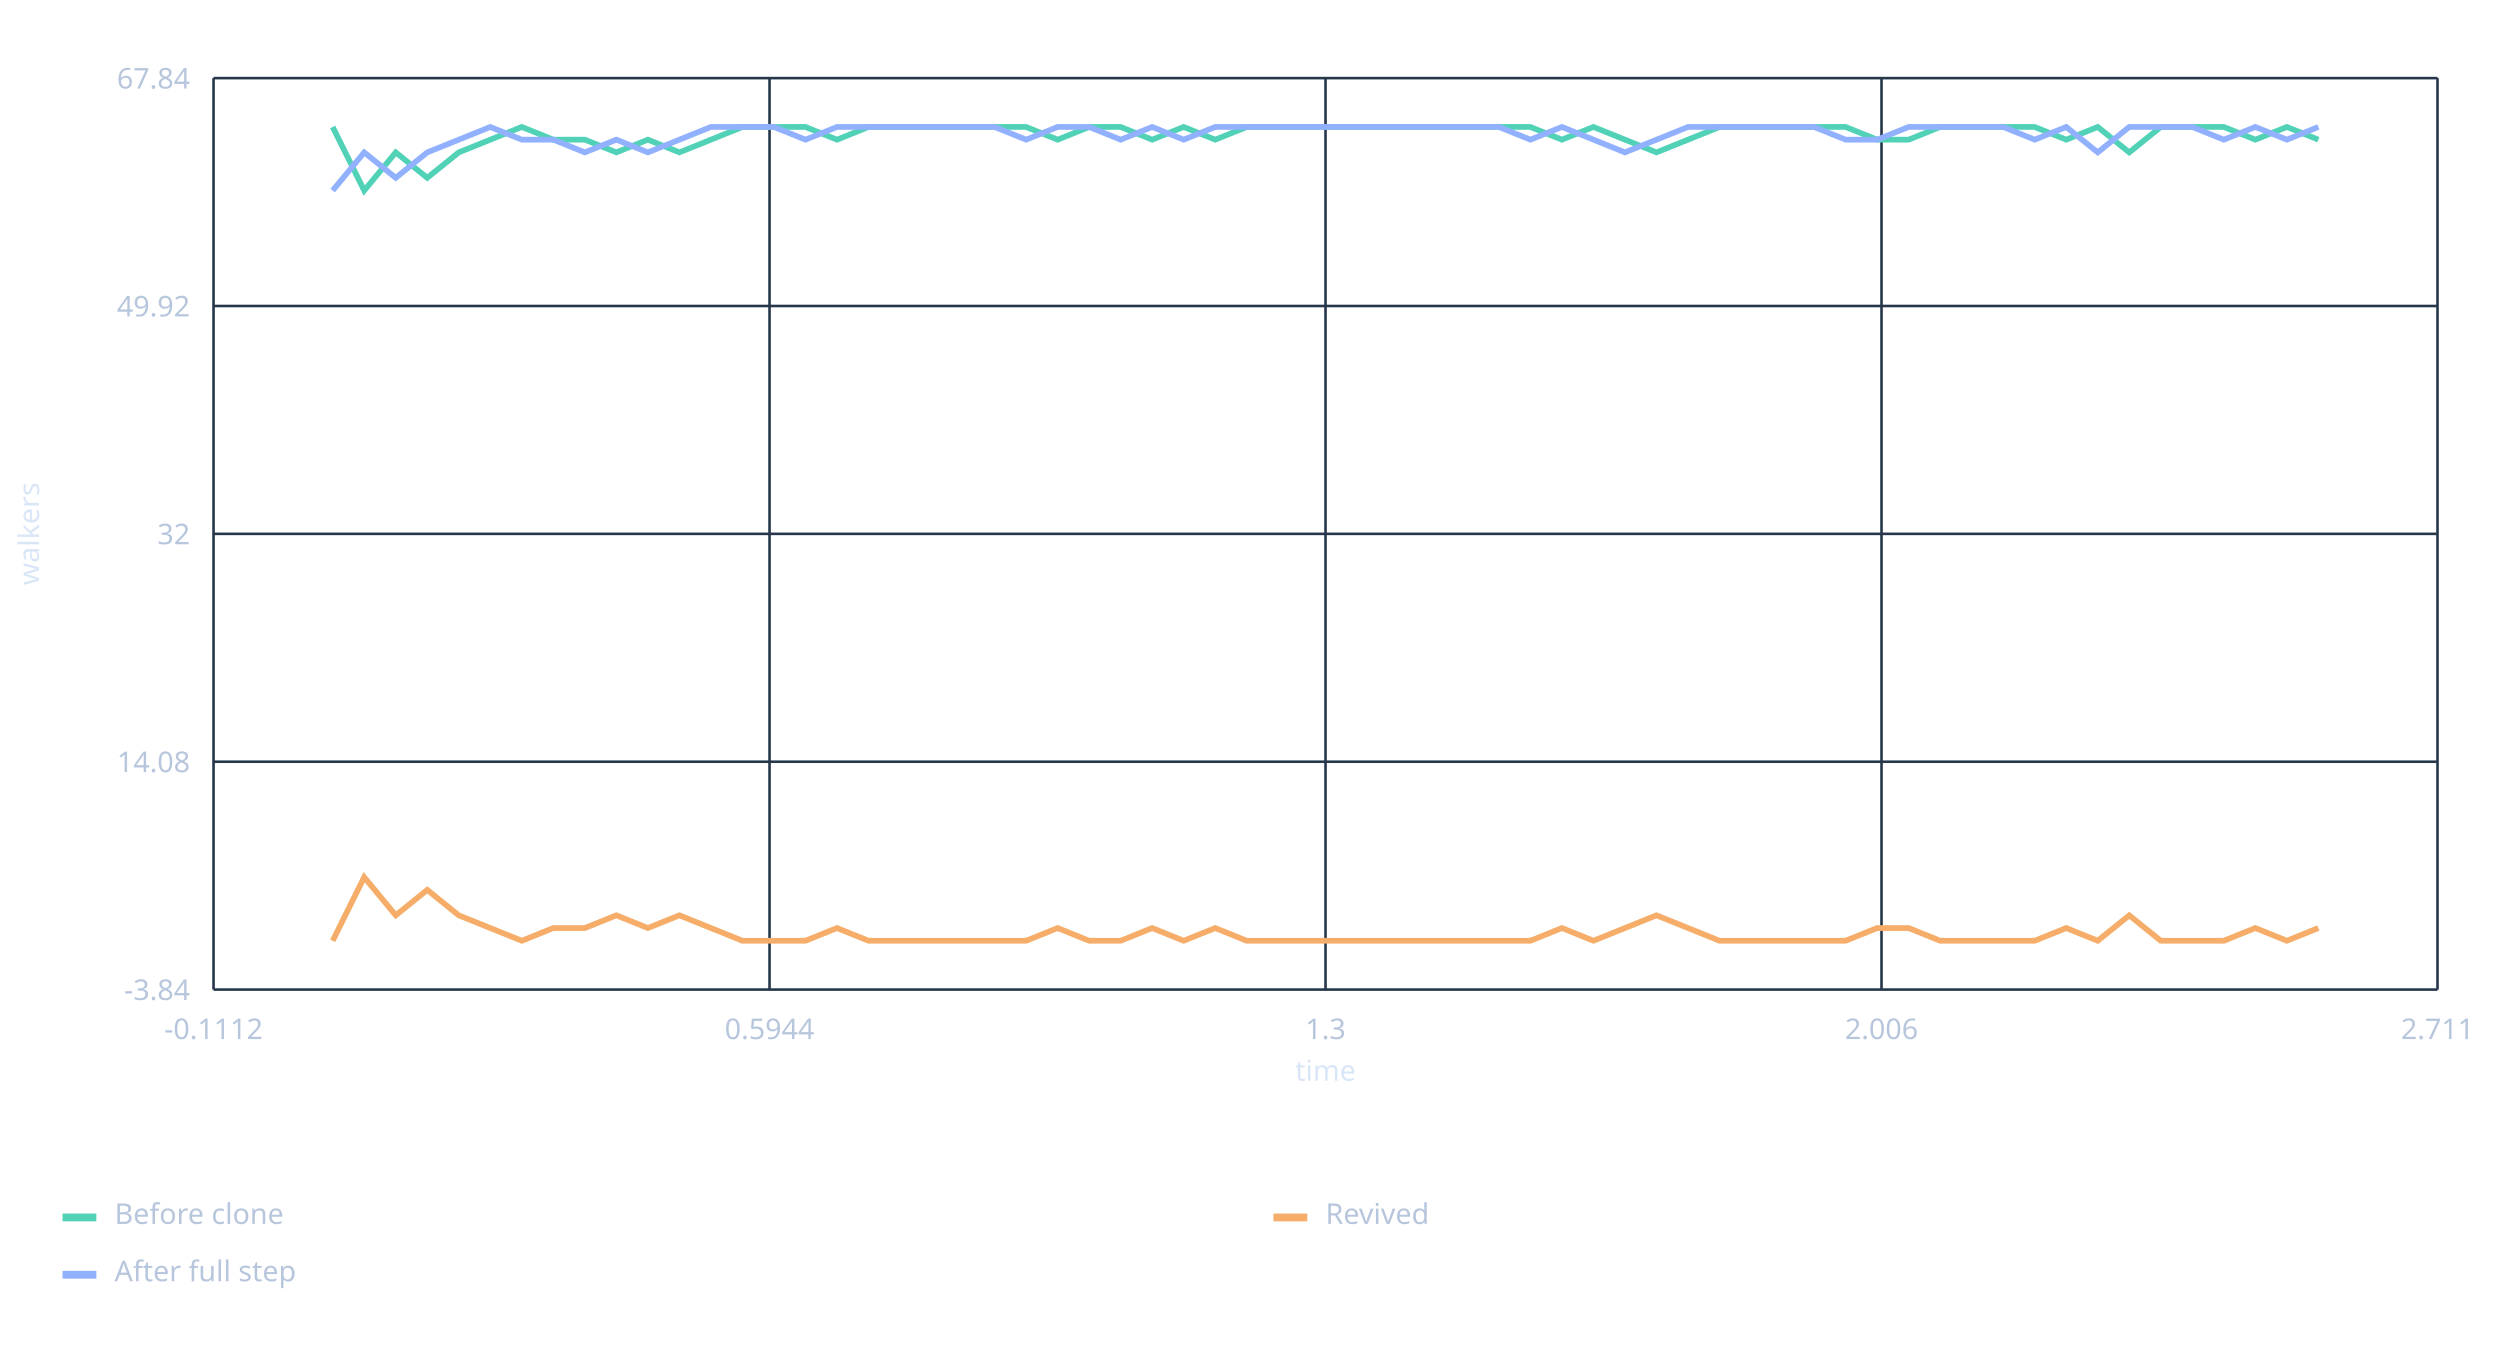
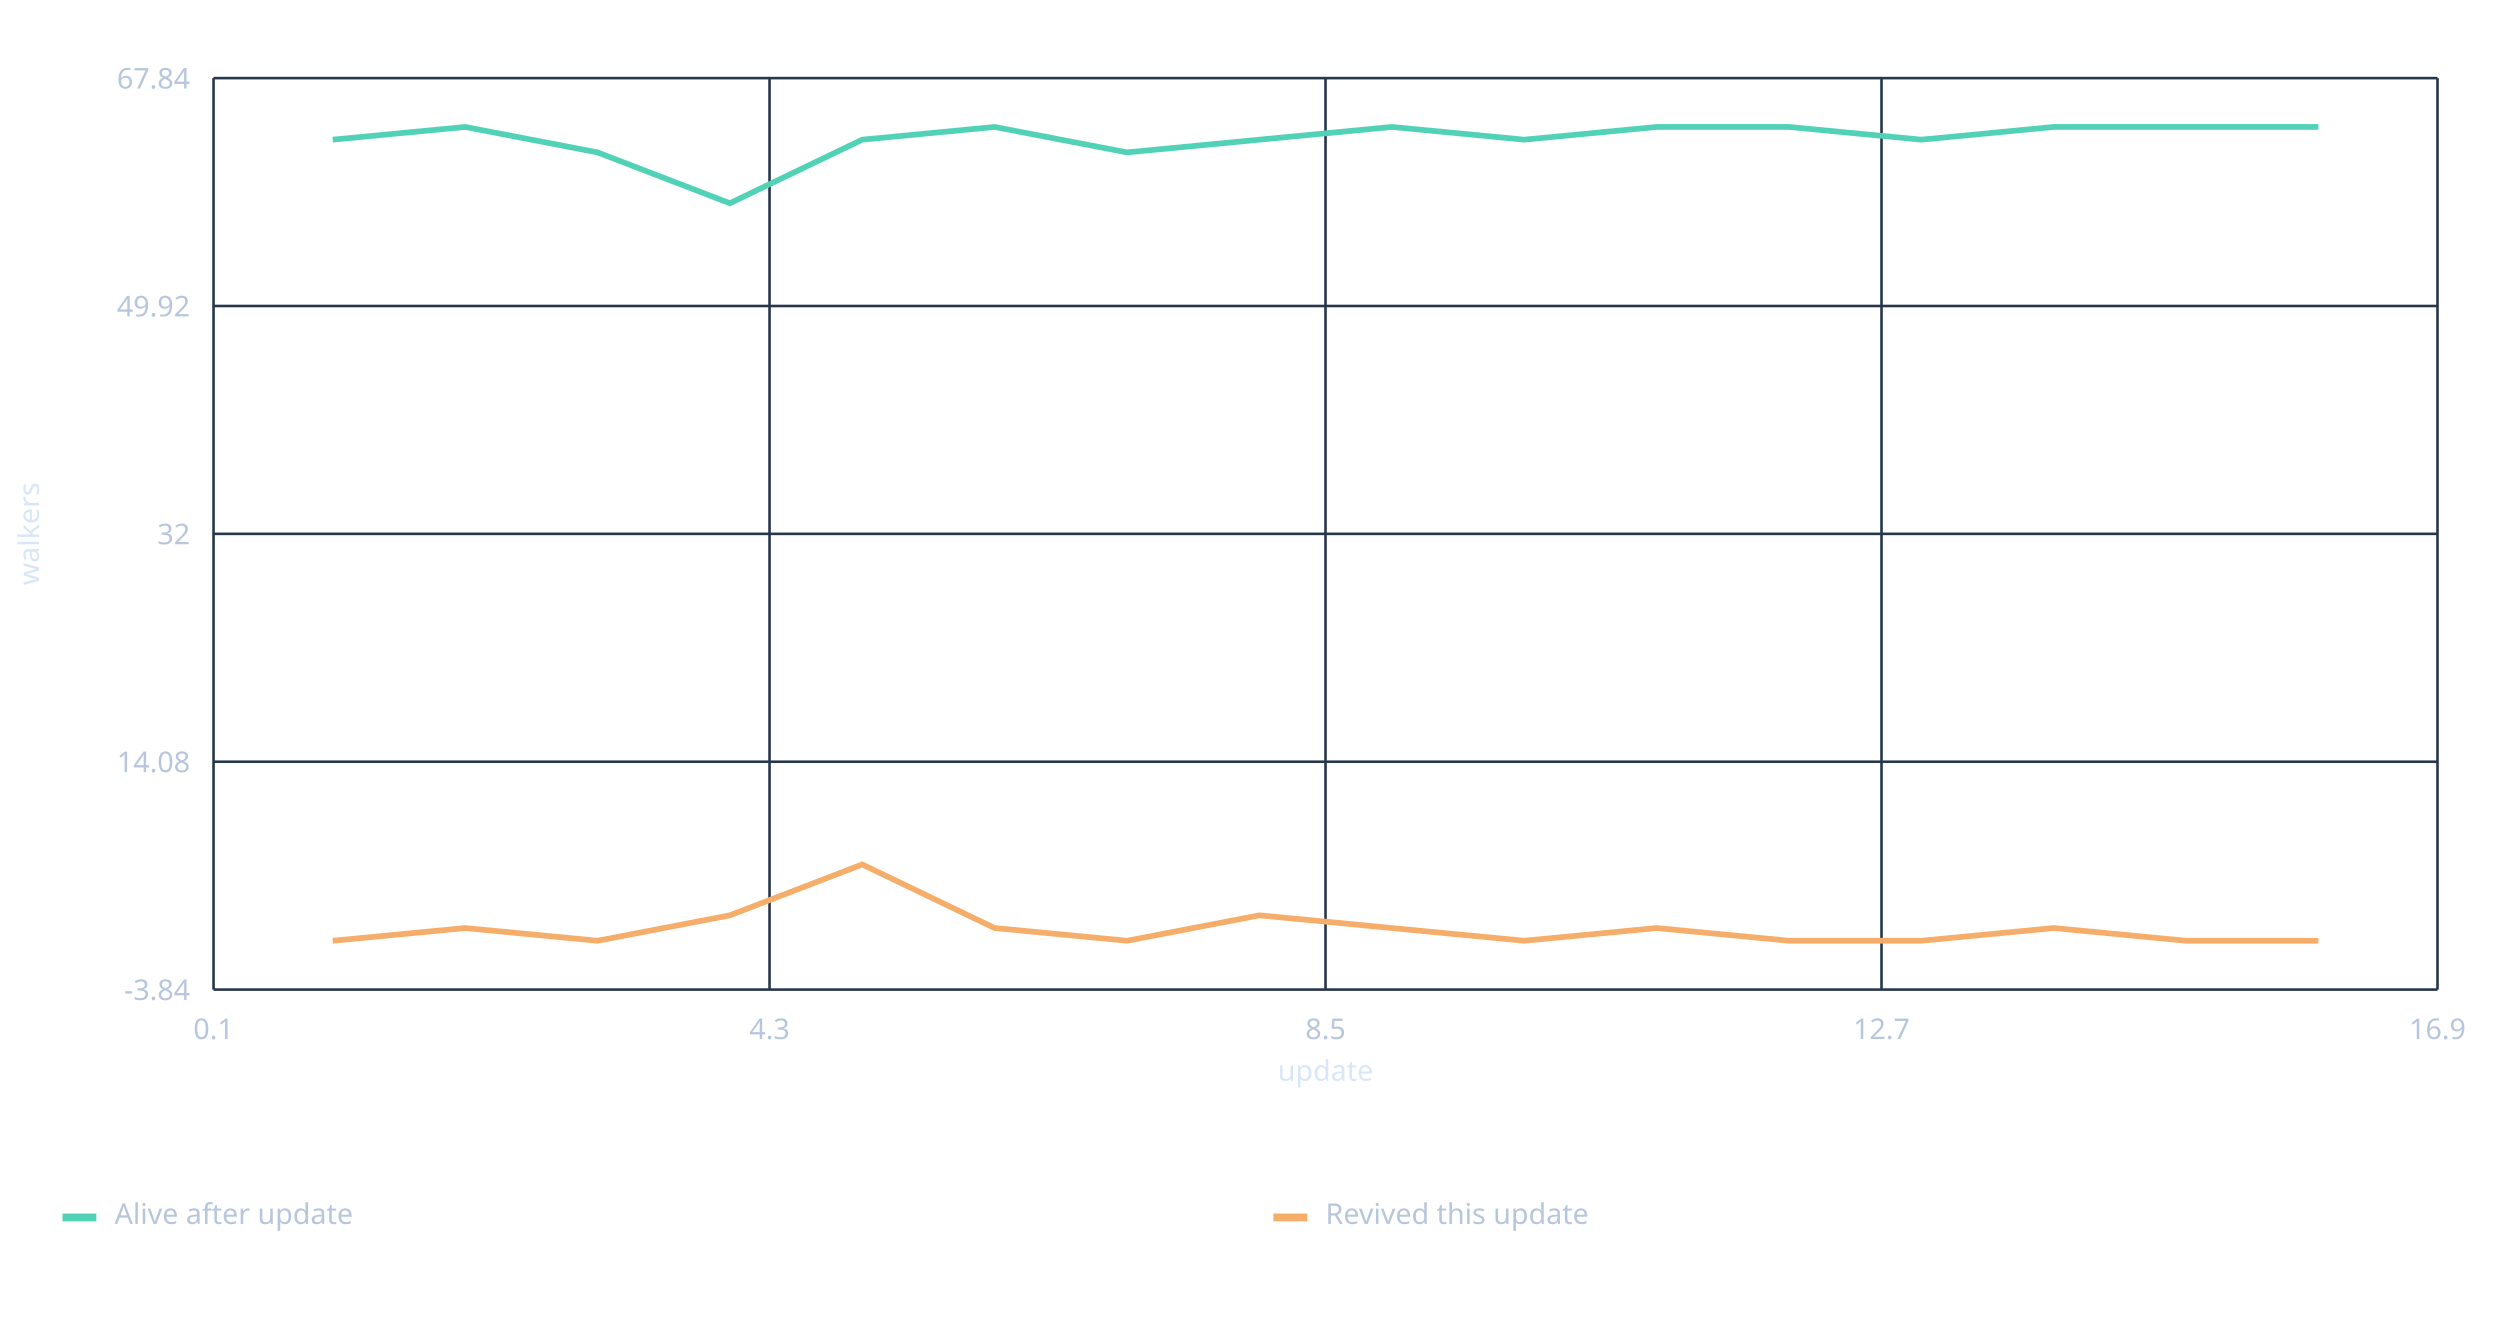
- <svg xmlns="http://www.w3.org/2000/svg" viewBox="0 0 960 524" role="img" aria-label="Population eligibility ledger" style="width:100%;height:auto;background:#101b2c">
+ <svg xmlns="http://www.w3.org/2000/svg" viewBox="0 0 960 510" role="img" aria-label="Alive population and immediate revival" style="width:100%;height:auto;background:#101b2c">
  <g font-family="system-ui,sans-serif" font-size="11" fill="#b7c6dc">
    <path d="M82 30V380 M82 380H936" stroke="#26364b" fill="none" />
-     <text x="82" y="399" text-anchor="middle">-0.1112</text>
+     <text x="82" y="399" text-anchor="middle">0.1</text>
    <text x="73" y="384" text-anchor="end">-3.84</text>
    <path d="M295.5 30V380 M82 292.5H936" stroke="#26364b" fill="none" />
-     <text x="295.5" y="399" text-anchor="middle">0.5944</text>
+     <text x="295.5" y="399" text-anchor="middle">4.3</text>
    <text x="73" y="296.5" text-anchor="end">14.08</text>
    <path d="M509 30V380 M82 205H936" stroke="#26364b" fill="none" />
-     <text x="509" y="399" text-anchor="middle">1.3</text>
+     <text x="509" y="399" text-anchor="middle">8.5</text>
    <text x="73" y="209" text-anchor="end">32</text>
    <path d="M722.5 30V380 M82 117.5H936" stroke="#26364b" fill="none" />
-     <text x="722.5" y="399" text-anchor="middle">2.006</text>
+     <text x="722.5" y="399" text-anchor="middle">12.7</text>
    <text x="73" y="121.5" text-anchor="end">49.92</text>
    <path d="M936 30V380 M82 30H936" stroke="#26364b" fill="none" />
-     <text x="936" y="399" text-anchor="middle">2.711</text>
+     <text x="936" y="399" text-anchor="middle">16.9</text>
    <text x="73" y="34" text-anchor="end">67.84</text>
    <svg x="82" y="30" width="854" height="350" viewBox="82 30 854 350" overflow="hidden">
-       <path d="M127.750 48.750L139.853 73.164L151.956 58.516L164.060 68.281L176.163 58.516L188.266 53.633L200.369 48.750L212.472 53.633L224.575 53.633L236.679 58.516L248.782 53.633L260.885 58.516L272.988 53.633L285.091 48.750L297.194 48.750L309.298 48.750L321.401 53.633L333.504 48.750L345.607 48.750L357.710 48.750L369.813 48.750L381.917 48.750L394.020 48.750L406.123 53.633L418.226 48.750L430.329 48.750L442.433 53.633L454.536 48.750L466.639 53.633L478.742 48.750L490.845 48.750L502.948 48.750L515.052 48.750L527.155 48.750L539.258 48.750L551.361 48.750L563.464 48.750L575.567 48.750L587.671 48.750L599.774 53.633L611.877 48.750L623.980 53.633L636.083 58.516L648.187 53.633L660.290 48.750L672.393 48.750L684.496 48.750L696.599 48.750L708.702 48.750L720.806 53.633L732.909 53.633L745.012 48.750L757.115 48.750L769.218 48.750L781.321 48.750L793.425 53.633L805.528 48.750L817.631 58.516L829.734 48.750L841.837 48.750L853.940 48.750L866.044 53.633L878.147 48.750L890.250 53.633" stroke="#51d2b7" stroke-width="2.2" fill="none" />
-       <path d="M127.750 361.250L139.853 336.836L151.956 351.484L164.060 341.719L176.163 351.484L188.266 356.367L200.369 361.250L212.472 356.367L224.575 356.367L236.679 351.484L248.782 356.367L260.885 351.484L272.988 356.367L285.091 361.250L297.194 361.250L309.298 361.250L321.401 356.367L333.504 361.250L345.607 361.250L357.710 361.250L369.813 361.250L381.917 361.250L394.020 361.250L406.123 356.367L418.226 361.250L430.329 361.250L442.433 356.367L454.536 361.250L466.639 356.367L478.742 361.250L490.845 361.250L502.948 361.250L515.052 361.250L527.155 361.250L539.258 361.250L551.361 361.250L563.464 361.250L575.567 361.250L587.671 361.250L599.774 356.367L611.877 361.250L623.980 356.367L636.083 351.484L648.187 356.367L660.290 361.250L672.393 361.250L684.496 361.250L696.599 361.250L708.702 361.250L720.806 356.367L732.909 356.367L745.012 361.250L757.115 361.250L769.218 361.250L781.321 361.250L793.425 356.367L805.528 361.250L817.631 351.484L829.734 361.250L841.837 361.250L853.940 361.250L866.044 356.367L878.147 361.250L890.250 356.367" stroke="#f5ad69" stroke-width="2.2" fill="none" />
-       <path d="M127.750 73.164L139.853 58.516L151.956 68.281L164.060 58.516L176.163 53.633L188.266 48.750L200.369 53.633L212.472 53.633L224.575 58.516L236.679 53.633L248.782 58.516L260.885 53.633L272.988 48.750L285.091 48.750L297.194 48.750L309.298 53.633L321.401 48.750L333.504 48.750L345.607 48.750L357.710 48.750L369.813 48.750L381.917 48.750L394.020 53.633L406.123 48.750L418.226 48.750L430.329 53.633L442.433 48.750L454.536 53.633L466.639 48.750L478.742 48.750L490.845 48.750L502.948 48.750L515.052 48.750L527.155 48.750L539.258 48.750L551.361 48.750L563.464 48.750L575.567 48.750L587.671 53.633L599.774 48.750L611.877 53.633L623.980 58.516L636.083 53.633L648.187 48.750L660.290 48.750L672.393 48.750L684.496 48.750L696.599 48.750L708.702 53.633L720.806 53.633L732.909 48.750L745.012 48.750L757.115 48.750L769.218 48.750L781.321 53.633L793.425 48.750L805.528 58.516L817.631 48.750L829.734 48.750L841.837 48.750L853.940 53.633L866.044 48.750L878.147 53.633L890.250 48.750" stroke="#91b1ff" stroke-width="2.2" fill="none" />
+       <path d="M127.750 53.633L178.583 48.750L229.417 58.516L280.250 78.047L331.083 53.633L381.917 48.750L432.750 58.516L483.583 53.633L534.417 48.750L585.250 53.633L636.083 48.750L686.917 48.750L737.750 53.633L788.583 48.750L839.417 48.750L890.250 48.750" stroke="#51d2b7" stroke-width="2.2" fill="none" />
+       <path d="M127.750 361.250L178.583 356.367L229.417 361.250L280.250 351.484L331.083 331.953L381.917 356.367L432.750 361.250L483.583 351.484L534.417 356.367L585.250 361.250L636.083 356.367L686.917 361.250L737.750 361.250L788.583 356.367L839.417 361.250L890.250 361.250" stroke="#f5ad69" stroke-width="2.2" fill="none" />
    </svg>
-     <text x="509" y="415" text-anchor="middle" fill="#d9e6f7">time</text>
+     <text x="509" y="415" text-anchor="middle" fill="#d9e6f7">update</text>
    <text transform="translate(15 205) rotate(-90)" text-anchor="middle" fill="#d9e6f7">walkers</text>
  </g>
  <g transform="translate(24 470)">
    <rect width="13" height="3" y="-4" fill="#51d2b7" />
    <text fill="#b7c6dc" font-family="system-ui,sans-serif" font-size="11">
-       <tspan x="20" dy="0">Before clone</tspan>
+       <tspan x="20" dy="0">Alive after update</tspan>
    </text>
  </g>
  <g transform="translate(489 470)">
    <rect width="13" height="3" y="-4" fill="#f5ad69" />
    <text fill="#b7c6dc" font-family="system-ui,sans-serif" font-size="11">
-       <tspan x="20" dy="0">Revived</tspan>
-     </text>
-   </g>
-   <g transform="translate(24 492)">
-     <rect width="13" height="3" y="-4" fill="#91b1ff" />
-     <text fill="#b7c6dc" font-family="system-ui,sans-serif" font-size="11">
-       <tspan x="20" dy="0">After full step</tspan>
+       <tspan x="20" dy="0">Revived this update</tspan>
    </text>
  </g>
</svg>
